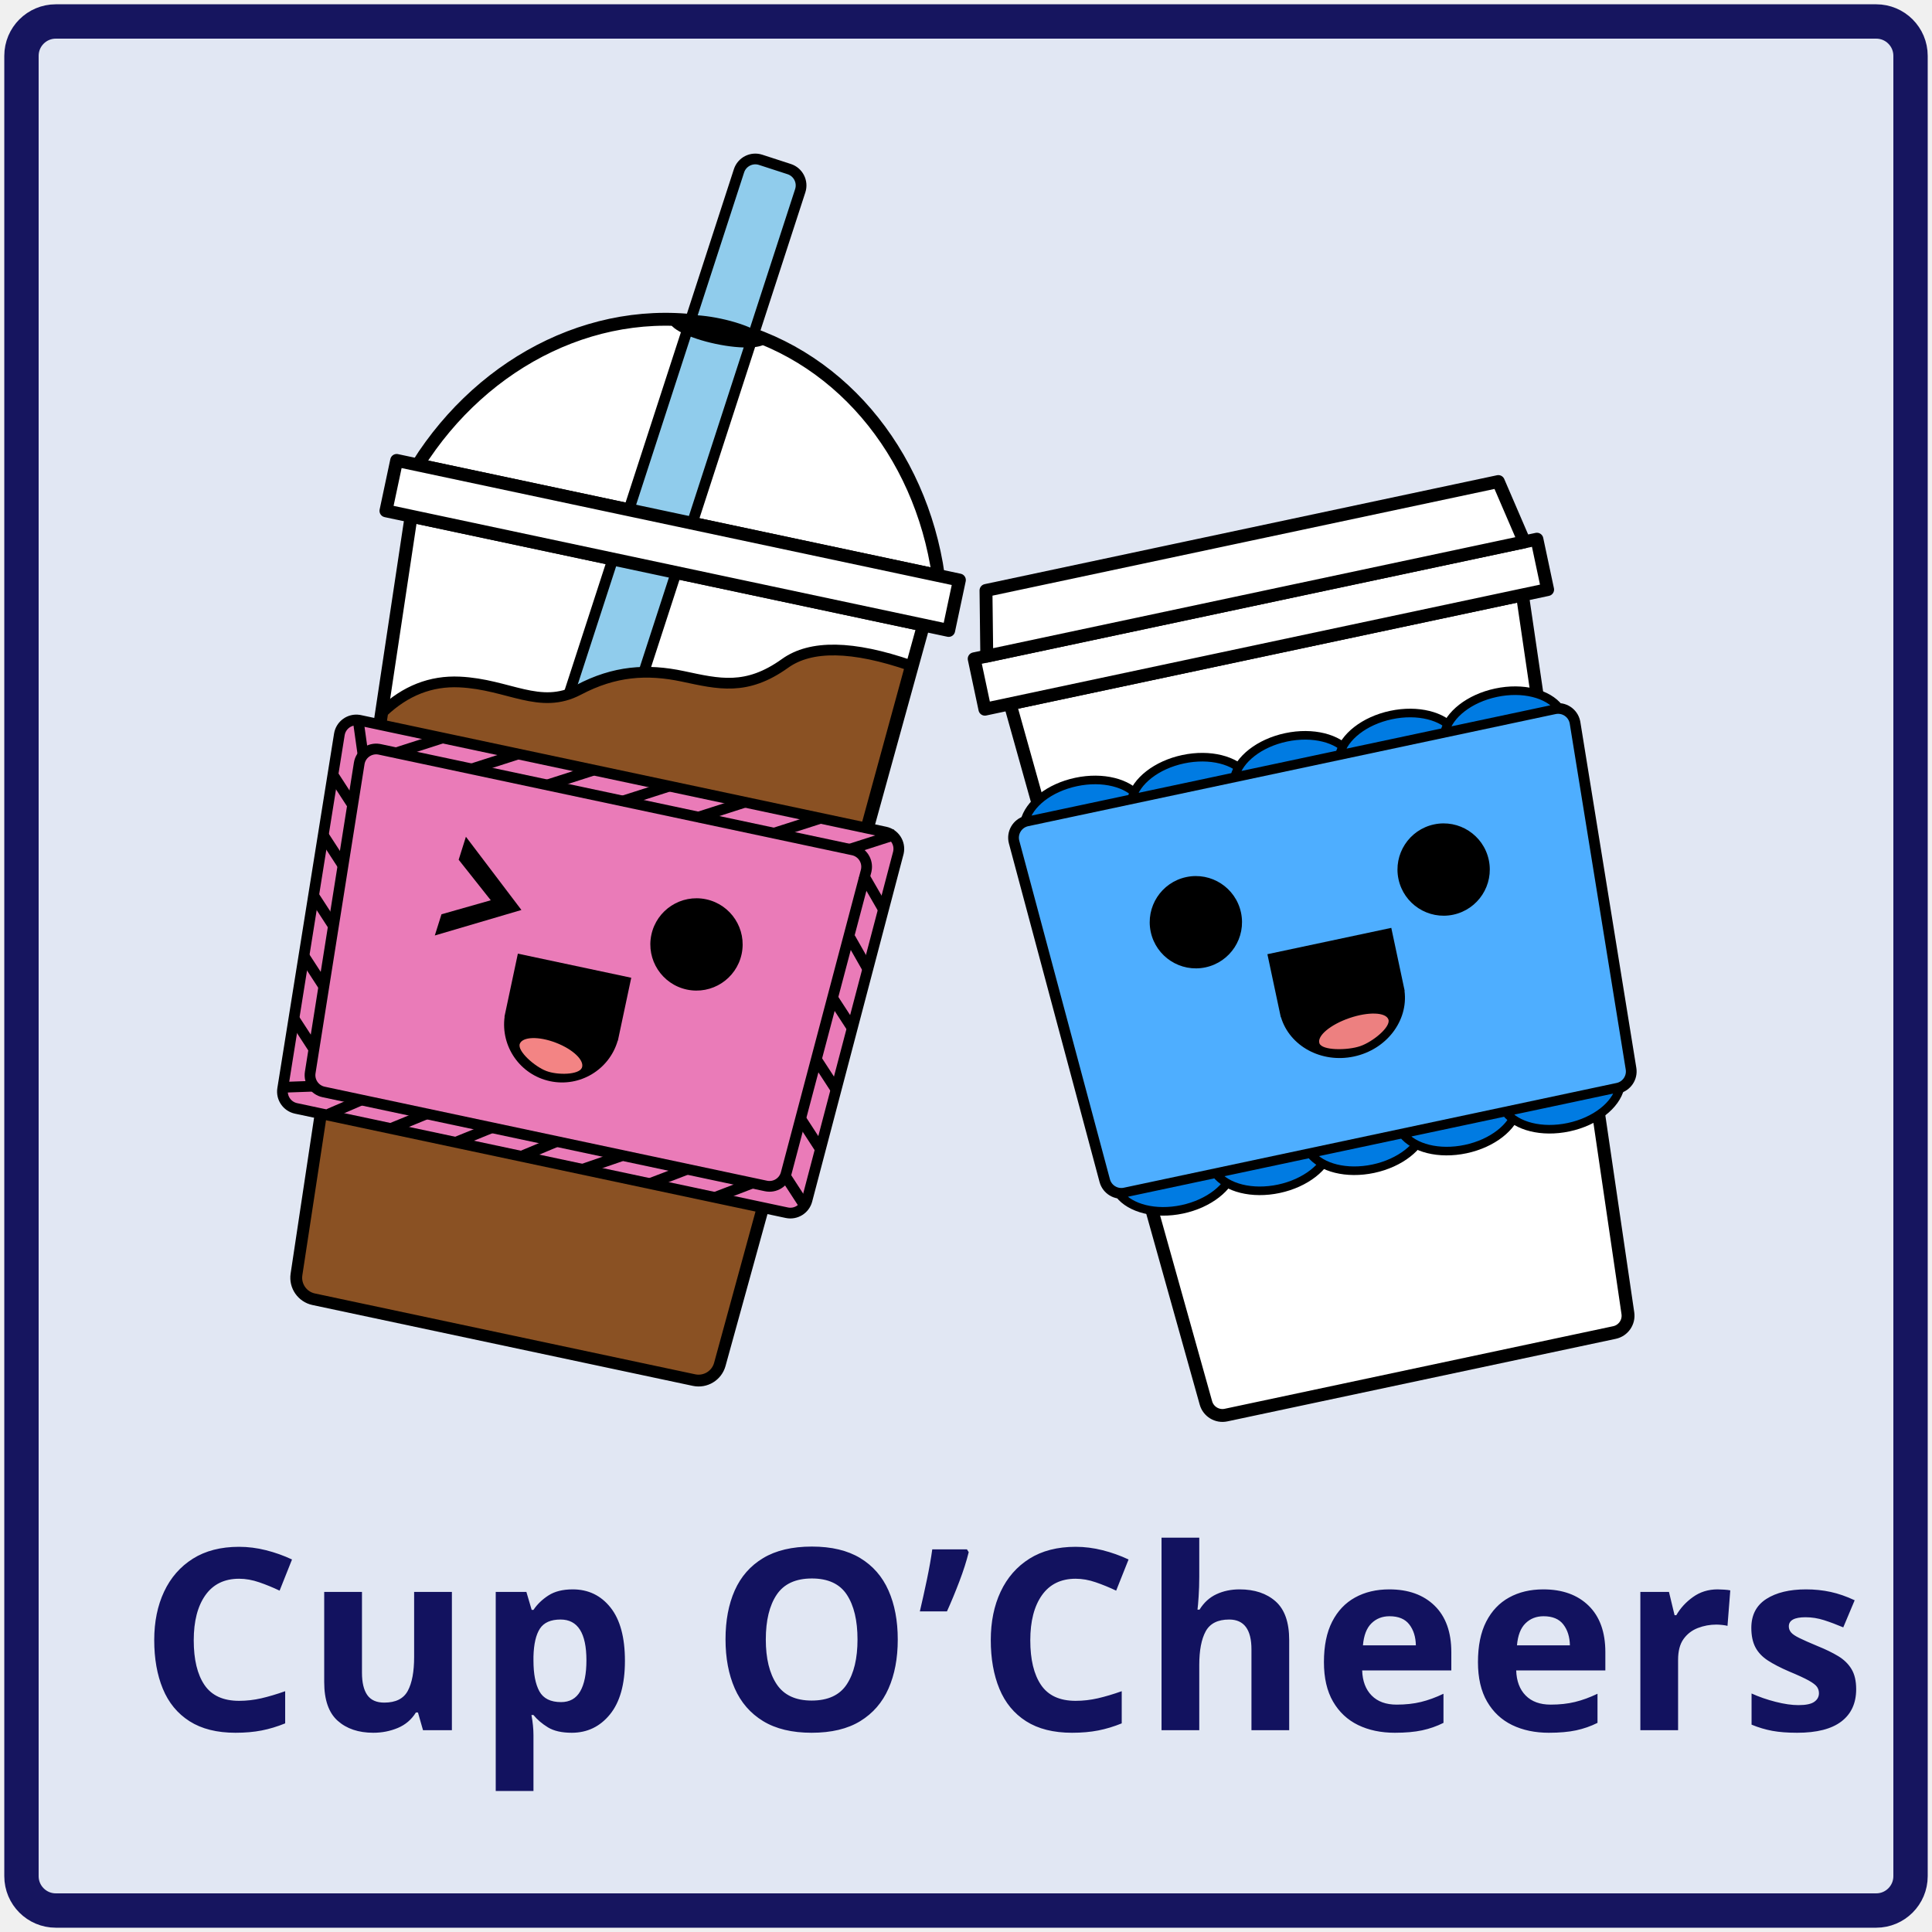
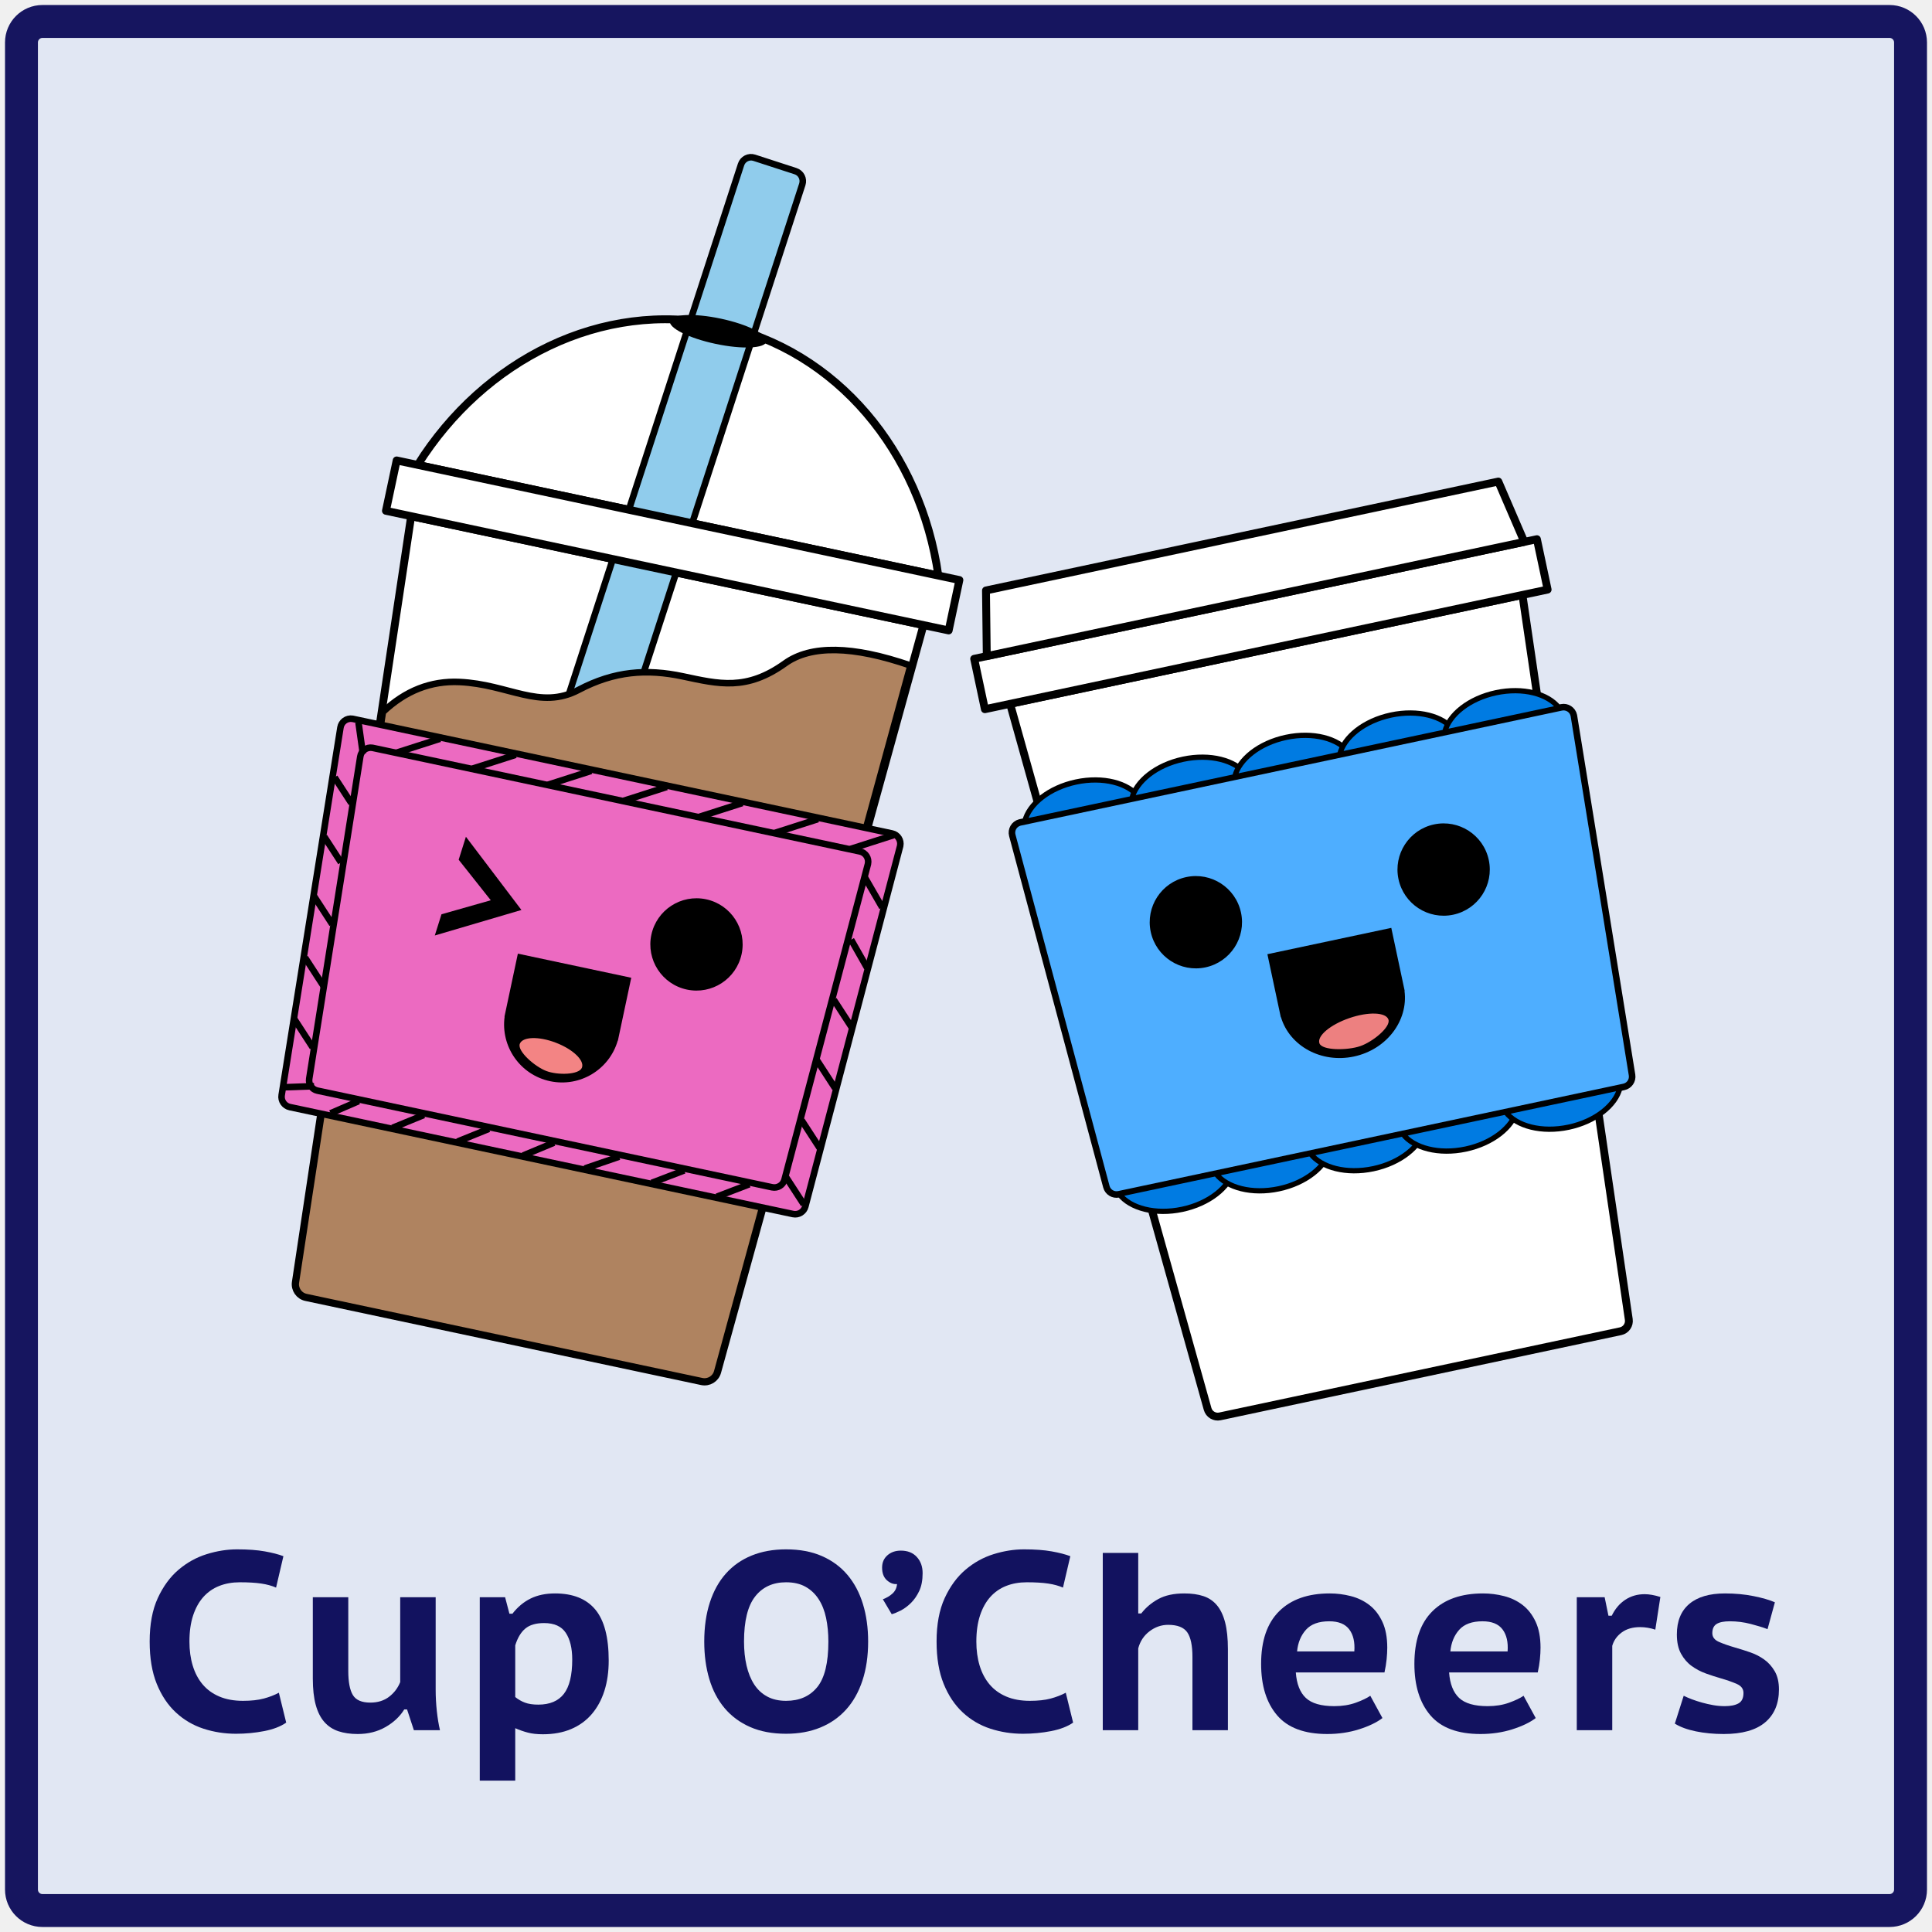
- <svg xmlns="http://www.w3.org/2000/svg" width="900px" height="900px" viewBox="0 0 900 900" version="1.1">
-   <g id="CupOCheers-Logo" stroke="none" stroke-width="1" fill="none" fill-rule="evenodd">
-     <rect id="Rectangle" stroke="#16155F" stroke-width="16" fill="#E1E7F3" stroke-linejoin="round" x="10" y="10" width="880" height="880" rx="16" />
-     <g id="Group" transform="translate(91.73154, 55.81045)">
-       <g id="Iced-Coffee" transform="translate(200, 300) rotate(12) translate(-200, -300) ">
-         <path d="M78,208 L322,208 L300.565,564.6 C300.248,569.88 295.873,574 290.583,574 L109.417,574 C104.127,574 99.752,569.88 99.435,564.6 L78,208 L78,208 Z" id="Cup" stroke="#000000" stroke-width="6" fill="#FFFFFF" stroke-linejoin="round" />
-         <path d="M200,91 C255.979,91 303.941,129.425 323.986,183.998 L76.014,183.998 C96.059,129.425 144.021,91 200,91 Z" id="Lid-Dome" stroke="#000000" stroke-width="6" fill="#FFFFFF" />
-         <rect id="Straw" stroke="#000000" stroke-width="5" fill="#90CCEC" transform="translate(181, 285.5) rotate(6) translate(-181, -285.5) " x="166" y="11" width="30" height="549" rx="8" />
-         <ellipse id="Straw-Opening" fill="#000000" cx="200" cy="94" rx="23" ry="6" />
-         <rect id="Lide-Base" stroke="#000000" stroke-width="6" fill="#FFFFFF" stroke-linejoin="round" x="66" y="184" width="268" height="24" />
-         <path d="M109.436,574 L290.561,574 C295.86,574 300.239,569.867 300.544,564.577 L320,227.684 L320,227.684 C291.728,224.201 272.61,227.921 262.647,238.843 C247.703,255.228 234.462,254.666 217.329,254.666 C200.197,254.666 185.604,258.852 171.152,270.901 C155.427,284.011 138.795,275.131 116.119,278.867 C102.954,281.036 92.277,288.08 84.089,300 L99.453,564.58 C99.76,569.868 104.138,574 109.436,574 Z" id="Coffee" stroke="#000000" stroke-width="5" fill="#8A5123" stroke-linejoin="round" />
-         <g id="Cozy" transform="translate(66, 306)" stroke="#000000" stroke-width="5">
-           <path d="M8.417,0 L258.609,0 C263.027,9.64732338e-16 266.609,3.582 266.609,8 C266.609,8.127 266.606,8.255 266.6,8.382 L258.621,175.382 C258.418,179.647 254.9,183 250.631,183 L16.915,183 C12.655,183 9.142,179.661 8.925,175.407 L0.428,8.407 C0.203,3.994 3.598,0.235 8.011,0.01 C8.146,0.003 8.282,7.13033309e-15 8.417,0 Z" id="Outer-Cozy-Line" fill="#EA7BB8" />
-           <path d="M20.272,11.296 L245.678,11.296 C250.096,11.296 253.678,14.878 253.678,19.296 C253.678,19.427 253.675,19.558 253.669,19.689 L246.523,165.226 C246.313,169.486 242.798,172.833 238.532,172.833 L27.883,172.833 C23.628,172.833 20.117,169.501 19.894,165.251 L12.283,19.714 C12.052,15.302 15.442,11.538 19.854,11.307 C19.993,11.3 20.133,11.296 20.272,11.296 Z" id="Inner-Cozy-Line" />
+ <svg xmlns="http://www.w3.org/2000/svg" width="324px" height="324px" viewBox="0 0 324 324" version="1.1">
+   <g id="Cup-O-Cheers-Logo" stroke="none" stroke-width="1" fill="none" fill-rule="evenodd">
+     <g id="Cozie-Sticker" transform="translate(-179, -404)">
+       <g id="Logo" transform="translate(182.6, 407.6)">
+         <rect id="Rectangle" stroke="#16155F" stroke-width="5.52" fill="#E1E7F3" stroke-linejoin="round" x="0" y="0" width="316.8" height="316.8" rx="3.52" />
+         <g id="Group" transform="translate(29.42336, 16.49176)">
+           <g id="Iced-Coffee" transform="translate(72, 108) rotate(12) translate(-72, -108) ">
+             <path d="M28.08,74.88 L115.92,74.88 L108.124,204.572 C108.054,205.734 107.092,206.64 105.928,206.64 L38.072,206.64 C36.908,206.64 35.946,205.734 35.876,204.572 L28.08,74.88 L28.08,74.88 Z" id="Cup" stroke="#000000" stroke-width="1.32" fill="#FFFFFF" stroke-linejoin="round" />
+             <path d="M72,32.76 C92.153,32.76 109.419,46.593 116.635,66.24 L27.365,66.24 C34.581,46.593 51.847,32.76 72,32.76 Z" id="Lid-Dome" stroke="#000000" stroke-width="1.32" fill="#FFFFFF" />
+             <path d="M61.52,3.96 L68.8,3.96 C69.772,3.96 70.56,4.748 70.56,5.72 L70.56,199.84 C70.56,200.812 69.772,201.6 68.8,201.6 L61.52,201.6 C60.548,201.6 59.76,200.812 59.76,199.84 L59.76,5.72 C59.76,4.748 60.548,3.96 61.52,3.96 Z" id="Straw" stroke="#000000" stroke-width="1.1" fill="#90CCEC" transform="translate(65.16, 102.78) rotate(6) translate(-65.16, -102.78) " />
+             <ellipse id="Straw-Opening" fill="#000000" cx="72" cy="33.84" rx="8.28" ry="2.16" />
+             <rect id="Lide-Base" stroke="#000000" stroke-width="1.32" fill="#FFFFFF" stroke-linejoin="round" x="23.76" y="66.24" width="96.48" height="8.64" />
+             <path d="M38.076,206.64 L105.923,206.64 C107.089,206.64 108.053,205.731 108.12,204.567 L115.2,81.966 L115.2,81.966 C105.022,80.712 98.14,82.051 94.553,85.984 C89.173,91.882 84.406,91.68 78.239,91.68 C72.071,91.68 66.817,93.187 61.615,97.524 C55.954,102.244 49.966,99.047 41.803,100.392 C37.063,101.173 33.22,103.709 30.272,108 L35.88,204.568 C35.947,205.731 36.91,206.64 38.076,206.64 Z" id="Coffee" stroke="#000000" stroke-width="1.1" fill="#AF8360" stroke-linejoin="round" />
+             <g id="Cozy" transform="translate(23.76, 110.16)" stroke="#000000" stroke-width="1.1">
+               <path d="M1.852,0 L94.274,0 C95.246,6.92526275e-15 96.034,0.788 96.034,1.76 C96.034,1.788 96.033,1.816 96.032,1.844 L93.053,64.204 C93.008,65.142 92.234,65.88 91.295,65.88 L5.025,65.88 C4.088,65.88 3.315,65.145 3.267,64.209 L0.094,1.849 C0.045,0.879 0.792,0.052 1.762,0.002 C1.792,0.001 1.822,6.71613076e-16 1.852,0 Z" id="Outer-Cozy-Line" fill="#EC6AC1" />
+               <path d="M6.118,4.067 L89.62,4.067 C90.593,4.067 91.38,4.855 91.38,5.827 C91.38,5.855 91.38,5.884 91.378,5.913 L88.696,60.546 C88.65,61.484 87.876,62.22 86.938,62.22 L8.975,62.22 C8.039,62.22 7.266,61.487 7.217,60.552 L4.36,5.919 C4.309,4.948 5.055,4.12 6.026,4.069 C6.057,4.067 6.087,4.067 6.118,4.067 Z" id="Inner-Cozy-Line" />
+             </g>
+             <g id="Threads" transform="translate(24.75568, 110.6623)" stroke="#000000" stroke-linecap="square" stroke-width="1.1">
+               <line x1="15.336" y1="0" x2="9.72" y2="3.215" id="Line-Copy-4" />
+               <line x1="41.256" y1="0" x2="35.64" y2="3.215" id="Line-Copy-6" />
+               <line x1="54.216" y1="0" x2="48.6" y2="3.215" id="Line-Copy-7" />
+               <line x1="80.136" y1="0" x2="74.52" y2="3.215" id="Line-Copy-27" />
+               <line x1="93.096" y1="0" x2="87.48" y2="3.215" id="Line-Copy-29" />
+               <line x1="93.864" y1="11.558" x2="90.624" y2="7.958" id="Line-Copy-30" />
+               <line x1="3.504" y1="4.358" x2="2.064" y2="0.398" id="Line-Copy-36" />
+               <line x1="3.144" y1="12.998" x2="0.264" y2="10.118" id="Line-Copy-37" />
+               <line x1="3.504" y1="23.078" x2="0.624" y2="20.198" id="Line-Copy-38" />
+               <line x1="4.224" y1="33.518" x2="0.984" y2="30.278" id="Line-Copy-39" />
+               <line x1="4.944" y1="43.958" x2="1.704" y2="40.718" id="Line-Copy-40" />
+               <line x1="5.304" y1="54.398" x2="2.064" y2="51.158" id="Line-Copy-41" />
+               <line x1="6.744" y1="61.238" x2="2.424" y2="62.318" id="Line-Copy-42" />
+               <line x1="93.504" y1="21.998" x2="90.624" y2="18.758" id="Line-Copy-31" />
+               <line x1="93.144" y1="32.438" x2="89.904" y2="29.198" id="Line-Copy-32" />
+               <line x1="92.424" y1="42.878" x2="89.184" y2="39.638" id="Line-Copy-33" />
+               <line x1="92.064" y1="53.318" x2="88.824" y2="50.078" id="Line-Copy-34" />
+               <line x1="91.344" y1="63.038" x2="88.104" y2="59.798" id="Line-Copy-35" />
+               <line x1="67.176" y1="0" x2="61.56" y2="3.215" id="Line-Copy-28" />
+               <line x1="28.296" y1="0" x2="22.68" y2="3.215" id="Line-Copy-5" />
+               <line x1="59.304" y1="62.318" x2="55.023" y2="64.888" id="Line-Copy-20" />
+               <line x1="70.464" y1="62.318" x2="66.504" y2="64.888" id="Line-Copy-19" />
+               <line x1="81.624" y1="62.318" x2="77.664" y2="64.888" id="Line-Copy-18" />
+               <line x1="48.144" y1="62.318" x2="44.428" y2="64.888" id="Line-Copy-17" />
+               <line x1="36.984" y1="62.318" x2="33.183" y2="64.888" id="Line-Copy-16" />
+               <line x1="25.824" y1="62.318" x2="22.057" y2="64.888" id="Line-Copy-15" />
+               <line x1="14.664" y1="62.318" x2="11.371" y2="64.658" id="Line-Copy-14" />
+             </g>
+             <g id="Face" transform="translate(46.58178, 125.5569)">
+               <path d="M1.661,-4.81836793e-14 L13.32,10.075 L4.99156272e-13,17.28 L0.356,13.569 L7.955,9.551 L1.274,4.022 L1.661,-4.81836793e-14 Z" id="Winky-Eye" fill="#000000" />
+               <circle id="Eye" fill="#000000" cx="43.238" cy="9.623" r="7.74" />
+               <g id="Mouth" transform="translate(14.25822, 17.36308)">
+                 <path d="M19.44,0 L19.44,10.8 L19.414,10.8 C19.045,15.832 14.846,19.8 9.72,19.8 C4.594,19.8 0.395,15.832 0.026,10.8 L0,10.8 L0,0 L19.44,0 Z" id="Combined-Shape" fill="#000000" />
+                 <path d="M9.128,18.257 C11.201,18.257 14.528,16.887 14.528,15.594 C14.528,14.302 12.029,13.254 8.948,13.254 C5.866,13.254 3.368,14.302 3.368,15.594 C3.368,16.887 7.055,18.257 9.128,18.257 Z" id="Oval" fill="#F38484" transform="translate(8.947646, 15.75551) rotate(9) translate(-8.947646, -15.75551) " />
+               </g>
+             </g>
+           </g>
        </g>
-         <g id="Threads" transform="translate(68.76578, 307.3954)" stroke="#000000" stroke-linecap="square" stroke-width="5">
-           <line x1="42.6" y1="0" x2="27" y2="8.929" id="Line-Copy-4" />
-           <line x1="114.6" y1="0" x2="99" y2="8.929" id="Line-Copy-6" />
-           <line x1="150.6" y1="0" x2="135" y2="8.929" id="Line-Copy-7" />
-           <line x1="222.6" y1="0" x2="207" y2="8.929" id="Line-Copy-27" />
-           <line x1="258.6" y1="0" x2="243" y2="8.929" id="Line-Copy-29" />
-           <line x1="260.734" y1="32.105" x2="251.734" y2="22.105" id="Line-Copy-30" />
-           <line x1="9.734" y1="12.105" x2="5.734" y2="1.105" id="Line-Copy-36" />
-           <line x1="8.734" y1="36.105" x2="0.734" y2="28.105" id="Line-Copy-37" />
-           <line x1="9.734" y1="64.105" x2="1.734" y2="56.105" id="Line-Copy-38" />
-           <line x1="11.734" y1="93.105" x2="2.734" y2="84.105" id="Line-Copy-39" />
-           <line x1="13.734" y1="122.105" x2="4.734" y2="113.105" id="Line-Copy-40" />
-           <line x1="14.734" y1="151.105" x2="5.734" y2="142.105" id="Line-Copy-41" />
-           <line x1="18.734" y1="170.105" x2="6.734" y2="173.105" id="Line-Copy-42" />
-           <line x1="259.734" y1="61.105" x2="251.734" y2="52.105" id="Line-Copy-31" />
-           <line x1="258.734" y1="90.105" x2="249.734" y2="81.105" id="Line-Copy-32" />
-           <line x1="256.734" y1="119.105" x2="247.734" y2="110.105" id="Line-Copy-33" />
-           <line x1="255.734" y1="148.105" x2="246.734" y2="139.105" id="Line-Copy-34" />
-           <line x1="253.734" y1="175.105" x2="244.734" y2="166.105" id="Line-Copy-35" />
-           <line x1="186.6" y1="0" x2="171" y2="8.929" id="Line-Copy-28" />
-           <line x1="78.6" y1="0" x2="63" y2="8.929" id="Line-Copy-5" />
-           <line x1="164.734" y1="173.105" x2="152.841" y2="180.244" id="Line-Copy-20" />
-           <line x1="195.734" y1="173.105" x2="184.734" y2="180.244" id="Line-Copy-19" />
-           <line x1="226.734" y1="173.105" x2="215.734" y2="180.244" id="Line-Copy-18" />
-           <line x1="133.734" y1="173.105" x2="123.411" y2="180.244" id="Line-Copy-17" />
-           <line x1="102.734" y1="173.105" x2="92.176" y2="180.244" id="Line-Copy-16" />
-           <line x1="71.734" y1="173.105" x2="61.27" y2="180.244" id="Line-Copy-15" />
-           <line x1="40.734" y1="173.105" x2="31.587" y2="179.605" id="Line-Copy-14" />
+         <g id="Group" transform="translate(143.64, 29.7)">
+           <g id="Hot-Coffee" transform="translate(72, 108) rotate(-12) translate(-72, -108) ">
+             <path d="M28.08,74.88 L115.92,74.88 L108.105,197.432 C108.046,198.359 107.277,199.08 106.349,199.08 L37.651,199.08 C36.723,199.08 35.954,198.359 35.895,197.432 L28.08,74.88 L28.08,74.88 Z" id="Rectangle" stroke="#000000" stroke-width="1.32" fill="#FFFFFF" stroke-linejoin="round" />
+             <rect id="Lide-Base" stroke="#000000" stroke-width="1.32" fill="#FFFFFF" stroke-linejoin="round" x="23.76" y="66.24" width="96.48" height="8.64" />
+             <g id="Cozy" transform="translate(23.76, 94.68)" fill="#4EAEFF" stroke="#000000" stroke-width="1.1">
+               <path d="M1.854,0 L94.632,0 C95.604,-1.7855739e-16 96.392,0.788 96.392,1.76 C96.392,1.789 96.391,1.817 96.389,1.846 L93.403,62.766 C93.357,63.704 92.584,64.44 91.645,64.44 L5.035,64.44 C4.099,64.44 3.326,63.707 3.278,62.772 L0.097,1.852 C0.046,0.881 0.792,0.053 1.763,0.002 C1.793,0.001 1.824,6.71756257e-16 1.854,0 Z" id="Outer-Cozy-Line" />
+             </g>
+             <g id="Face" transform="translate(26.38166, 90)">
+               <g id="Fluff" fill="#007BE2" stroke="#000000" stroke-width="0.88">
+                 <path d="M9.798,0 C14.403,0 18.299,1.969 19.597,4.68 L-0.001,4.68 C1.298,1.969 5.194,0 9.798,0 Z" id="Combined-Shape" />
+                 <path d="M28.158,0 C32.763,0 36.659,1.969 37.957,4.68 L18.359,4.68 C19.658,1.969 23.554,0 28.158,0 Z" id="Combined-Shape-Copy" />
+                 <path d="M45.798,0 C50.403,0 54.299,1.969 55.597,4.68 L35.999,4.68 C37.298,1.969 41.194,0 45.798,0 Z" id="Combined-Shape-Copy-2" />
+                 <path d="M63.798,0 C68.403,0 72.299,1.969 73.597,4.68 L53.999,4.68 C55.298,1.969 59.194,0 63.798,0 Z" id="Combined-Shape-Copy-3" />
+                 <path d="M81.798,0 C86.403,0 90.299,1.969 91.597,4.68 L71.999,4.68 C73.298,1.969 77.194,0 81.798,0 Z" id="Combined-Shape-Copy-4" />
+                 <path d="M12.318,69.121 C16.923,69.121 20.819,71.09 22.117,73.802 L2.519,73.802 C3.818,71.09 7.714,69.121 12.318,69.121 Z" id="Combined-Shape-Copy-5" transform="translate(12.31834, 71.46071) rotate(-180) translate(-12.31834, -71.46071) " />
+                 <path d="M28.878,69.121 C33.483,69.121 37.379,71.09 38.677,73.802 L19.079,73.802 C20.378,71.09 24.274,69.121 28.878,69.121 Z" id="Combined-Shape-Copy-6" transform="translate(28.87834, 71.46071) rotate(-180) translate(-28.87834, -71.46071) " />
+                 <path d="M45.078,69.121 C49.683,69.121 53.579,71.09 54.877,73.802 L35.279,73.802 C36.578,71.09 40.474,69.121 45.078,69.121 Z" id="Combined-Shape-Copy-7" transform="translate(45.07834, 71.46071) rotate(-180) translate(-45.07834, -71.46071) " />
+                 <path d="M60.918,69.121 C65.523,69.121 69.419,71.09 70.717,73.802 L51.119,73.802 C52.418,71.09 56.314,69.121 60.918,69.121 Z" id="Combined-Shape-Copy-8" transform="translate(60.91834, 71.46071) rotate(-180) translate(-60.91834, -71.46071) " />
+                 <path d="M78.558,69.121 C83.163,69.121 87.059,71.09 88.357,73.802 L68.759,73.802 C70.058,71.09 73.954,69.121 78.558,69.121 Z" id="Combined-Shape-Copy-9" transform="translate(78.55834, 71.46071) rotate(-180) translate(-78.55834, -71.46071) " />
+               </g>
+               <circle id="Eye" fill="#000000" cx="67.038" cy="27.18" r="7.74" />
+               <circle id="Eye-Copy" fill="#000000" cx="24.558" cy="27.18" r="7.74" />
+               <g id="Mouth" transform="translate(35.17834, 34.92)">
+                 <path d="M21.24,0 L21.24,10.8 L21.211,10.8 C20.808,15.832 16.221,19.8 10.62,19.8 C5.019,19.8 0.432,15.832 0.029,10.8 L0,10.8 L0,0 L21.24,0 Z" id="Combined-Shape" fill="#000000" />
+                 <path d="M11.717,18.36 C13.991,18.36 17.64,16.98 17.64,15.678 C17.64,14.376 14.9,13.32 11.52,13.32 C8.14,13.32 5.4,14.376 5.4,15.678 C5.4,16.98 9.444,18.36 11.717,18.36 Z" id="Oval" fill="#ED8080" transform="translate(11.52, 15.84) rotate(-7) translate(-11.52, -15.84) " />
+               </g>
+             </g>
+             <polygon id="Rectangle" stroke="#000000" stroke-width="1.32" fill="#FFFFFF" stroke-linejoin="round" points="28.08 55.44 115.92 55.44 118.08 66.24 25.92 66.24" />
+           </g>
        </g>
-         <g id="Face" transform="translate(129.3938, 348.7692)">
-           <path d="M4.614,2.35367281e-14 L37,27.987 L-7.10542736e-15,48 L0.99,37.694 L22.097,26.53 L3.539,11.176 L4.614,2.35367281e-14 Z" id="Winky-Eye" fill="#000000" />
-           <circle id="Eye" fill="#000000" cx="120.106" cy="26.731" r="21.5" />
-           <g id="Mouth" transform="translate(39.60617, 48.23077)">
-             <path d="M54,0 L54,30 L53.927,30.001 C52.903,43.978 41.239,55 27,55 C12.761,55 1.097,43.978 0.073,30.001 L0,30 L0,0 L54,0 Z" id="Combined-Shape" fill="#000000" />
-             <path d="M25.355,50.713 C31.113,50.713 40.355,46.908 40.355,43.318 C40.355,39.728 33.415,36.818 24.855,36.818 C16.294,36.818 9.355,39.728 9.355,43.318 C9.355,46.908 19.596,50.713 25.355,50.713 Z" id="Oval" fill="#F38484" transform="translate(24.85457, 43.7653) rotate(9) translate(-24.85457, -43.7653) " />
-           </g>
+         <g id="Cup-O’Cheers" transform="translate(21.4992, 256.2293)" fill="#12125F" fill-rule="nonzero">
+           <path d="M22.897,29.056 C21.962,29.708 20.73,30.182 19.201,30.479 C17.672,30.777 16.1,30.925 14.486,30.925 C12.588,30.925 10.769,30.642 9.027,30.076 C7.285,29.509 5.742,28.603 4.397,27.357 C3.051,26.111 1.982,24.511 1.189,22.557 C0.396,20.603 0,18.238 0,15.463 C0,12.574 0.453,10.146 1.359,8.177 C2.266,6.209 3.427,4.623 4.843,3.42 C6.259,2.216 7.83,1.345 9.558,0.807 C11.286,0.269 12.985,0 14.656,0 C16.496,0 18.047,0.113 19.307,0.34 C20.567,0.566 21.608,0.835 22.429,1.147 L21.198,6.414 C20.49,6.103 19.661,5.876 18.712,5.735 C17.764,5.593 16.567,5.522 15.123,5.522 C13.848,5.522 12.694,5.728 11.661,6.138 C10.627,6.549 9.742,7.165 9.006,7.986 C8.269,8.808 7.696,9.841 7.285,11.087 C6.875,12.333 6.669,13.792 6.669,15.463 C6.669,16.935 6.853,18.281 7.222,19.498 C7.59,20.716 8.142,21.764 8.878,22.642 C9.615,23.52 10.549,24.199 11.682,24.681 C12.815,25.162 14.132,25.403 15.633,25.403 C17.02,25.403 18.189,25.276 19.137,25.021 C20.086,24.766 20.928,24.44 21.665,24.044 L22.897,29.056 Z" id="Path" />
+           <path d="M33.308,8.029 L33.308,20.39 C33.308,22.231 33.563,23.576 34.073,24.426 C34.583,25.276 35.56,25.7 37.004,25.7 C38.25,25.7 39.298,25.375 40.148,24.723 C40.997,24.072 41.62,23.251 42.017,22.26 L42.017,8.029 L47.964,8.029 L47.964,23.534 C47.964,24.723 48.028,25.913 48.155,27.102 C48.283,28.292 48.46,29.368 48.686,30.331 L44.311,30.331 L43.164,26.847 L42.696,26.847 C41.96,28.037 40.912,29.021 39.553,29.8 C38.194,30.579 36.636,30.968 34.88,30.968 C33.662,30.968 32.586,30.812 31.652,30.501 C30.717,30.189 29.931,29.672 29.294,28.95 C28.657,28.228 28.175,27.272 27.85,26.083 C27.524,24.893 27.361,23.421 27.361,21.665 L27.361,8.029 L33.308,8.029 Z" id="Path" />
+           <path d="M55.359,8.029 L59.607,8.029 L60.33,10.79 L60.839,10.79 C61.717,9.657 62.737,8.808 63.898,8.241 C65.059,7.675 66.418,7.392 67.976,7.392 C70.978,7.392 73.229,8.291 74.73,10.089 C76.231,11.887 76.982,14.741 76.982,18.649 C76.982,20.518 76.741,22.21 76.26,23.725 C75.778,25.24 75.07,26.543 74.136,27.633 C73.201,28.724 72.047,29.559 70.673,30.14 C69.3,30.72 67.721,31.01 65.937,31.01 C64.974,31.01 64.139,30.918 63.431,30.734 C62.723,30.55 62.015,30.302 61.307,29.991 L61.307,38.784 L55.359,38.784 L55.359,8.029 Z M66.149,12.362 C64.79,12.362 63.742,12.666 63.006,13.275 C62.27,13.884 61.703,14.826 61.307,16.1 L61.307,24.766 C61.788,25.162 62.326,25.474 62.921,25.7 C63.516,25.927 64.266,26.04 65.172,26.04 C67.098,26.04 68.528,25.438 69.463,24.235 C70.397,23.031 70.865,21.113 70.865,18.479 C70.865,16.581 70.504,15.087 69.781,13.997 C69.059,12.907 67.849,12.362 66.149,12.362 Z" id="Shape" />
+           <path d="M93.005,15.463 C93.005,13.027 93.316,10.847 93.939,8.921 C94.562,6.995 95.461,5.374 96.637,4.057 C97.812,2.74 99.249,1.735 100.948,1.041 C102.648,0.347 104.573,0 106.726,0 C109.02,0 111.023,0.375 112.737,1.126 C114.45,1.876 115.88,2.931 117.027,4.29 C118.174,5.65 119.038,7.278 119.618,9.176 C120.199,11.073 120.489,13.169 120.489,15.463 C120.489,17.898 120.171,20.079 119.533,22.005 C118.896,23.93 117.983,25.552 116.793,26.869 C115.604,28.185 114.16,29.191 112.461,29.885 C110.761,30.579 108.85,30.925 106.726,30.925 C104.432,30.925 102.428,30.55 100.715,29.8 C99.001,29.049 97.571,27.994 96.424,26.635 C95.277,25.276 94.421,23.647 93.854,21.75 C93.288,19.852 93.005,17.757 93.005,15.463 Z M99.674,15.463 C99.674,16.935 99.816,18.281 100.099,19.498 C100.382,20.716 100.807,21.764 101.373,22.642 C101.94,23.52 102.669,24.199 103.561,24.681 C104.453,25.162 105.508,25.403 106.726,25.403 C108.963,25.403 110.705,24.638 111.951,23.109 C113.197,21.58 113.82,19.031 113.82,15.463 C113.82,14.047 113.692,12.73 113.438,11.512 C113.183,10.294 112.765,9.239 112.184,8.347 C111.604,7.455 110.868,6.761 109.975,6.266 C109.083,5.77 108,5.522 106.726,5.522 C104.517,5.522 102.789,6.315 101.543,7.901 C100.297,9.487 99.674,12.008 99.674,15.463 Z" id="Shape" />
+           <path d="M122.83,3.059 C122.83,2.209 123.127,1.522 123.722,0.998 C124.316,0.474 125.067,0.212 125.973,0.212 C127.106,0.212 127.998,0.566 128.649,1.274 C129.301,1.982 129.626,2.889 129.626,3.993 C129.626,5.183 129.435,6.181 129.053,6.988 C128.671,7.795 128.203,8.468 127.651,9.006 C127.099,9.544 126.532,9.962 125.952,10.259 C125.371,10.556 124.869,10.762 124.444,10.875 L122.957,8.369 C123.58,8.142 124.118,7.823 124.571,7.413 C125.024,7.002 125.279,6.471 125.336,5.82 C124.741,5.876 124.175,5.664 123.637,5.183 C123.099,4.701 122.83,3.993 122.83,3.059 Z" id="Path" />
+           <path d="M154.864,29.056 C153.929,29.708 152.697,30.182 151.168,30.479 C149.639,30.777 148.067,30.925 146.453,30.925 C144.555,30.925 142.736,30.642 140.994,30.076 C139.252,29.509 137.709,28.603 136.364,27.357 C135.018,26.111 133.949,24.511 133.156,22.557 C132.363,20.603 131.967,18.238 131.967,15.463 C131.967,12.574 132.42,10.146 133.326,8.177 C134.232,6.209 135.394,4.623 136.81,3.42 C138.226,2.216 139.797,1.345 141.525,0.807 C143.252,0.269 144.952,0 146.622,0 C148.463,0 150.014,0.113 151.274,0.34 C152.534,0.566 153.575,0.835 154.396,1.147 L153.164,6.414 C152.456,6.103 151.628,5.876 150.679,5.735 C149.731,5.593 148.534,5.522 147.09,5.522 C145.815,5.522 144.661,5.728 143.628,6.138 C142.594,6.549 141.709,7.165 140.973,7.986 C140.236,8.808 139.663,9.841 139.252,11.087 C138.842,12.333 138.636,13.792 138.636,15.463 C138.636,16.935 138.82,18.281 139.188,19.498 C139.557,20.716 140.109,21.764 140.845,22.642 C141.581,23.52 142.516,24.199 143.649,24.681 C144.782,25.162 146.099,25.403 147.599,25.403 C148.987,25.403 150.155,25.276 151.104,25.021 C152.053,24.766 152.895,24.44 153.632,24.044 L154.864,29.056 Z" id="Path" />
+           <path d="M174.876,30.331 L174.876,18.054 C174.876,16.128 174.585,14.748 174.005,13.912 C173.424,13.077 172.355,12.659 170.798,12.659 C169.665,12.659 168.624,13.02 167.675,13.742 C166.727,14.464 166.096,15.42 165.785,16.61 L165.785,30.331 L159.838,30.331 L159.838,0.595 L165.785,0.595 L165.785,10.747 L166.295,10.747 C167.059,9.756 168.015,8.949 169.162,8.326 C170.309,7.703 171.76,7.392 173.516,7.392 C174.734,7.392 175.796,7.54 176.702,7.838 C177.609,8.135 178.366,8.645 178.975,9.367 C179.584,10.089 180.044,11.052 180.356,12.255 C180.667,13.459 180.823,14.953 180.823,16.737 L180.823,30.331 L174.876,30.331 Z" id="Path" />
+           <path d="M206.74,28.292 C205.777,29.028 204.467,29.658 202.81,30.182 C201.154,30.706 199.376,30.968 197.479,30.968 C193.656,30.968 190.852,29.92 189.068,27.824 C187.284,25.729 186.392,22.854 186.392,19.201 C186.392,15.321 187.397,12.383 189.408,10.386 C191.419,8.39 194.251,7.392 197.904,7.392 C199.093,7.392 200.269,7.54 201.43,7.838 C202.591,8.135 203.624,8.631 204.531,9.324 C205.437,10.018 206.166,10.953 206.718,12.128 C207.271,13.303 207.547,14.755 207.547,16.482 C207.547,17.077 207.511,17.728 207.441,18.436 C207.37,19.144 207.249,19.881 207.079,20.645 L192.211,20.645 C192.353,22.571 192.912,23.994 193.889,24.915 C194.866,25.835 196.459,26.295 198.668,26.295 C199.999,26.295 201.196,26.104 202.258,25.722 C203.32,25.339 204.134,24.95 204.701,24.553 L206.74,28.292 Z M197.819,12.064 C196.063,12.064 194.76,12.539 193.911,13.487 C193.061,14.436 192.565,15.647 192.424,17.119 L202.024,17.119 C202.138,15.562 201.854,14.33 201.175,13.424 C200.495,12.517 199.376,12.064 197.819,12.064 Z" id="Shape" />
+           <path d="M232.444,28.292 C231.481,29.028 230.171,29.658 228.515,30.182 C226.858,30.706 225.081,30.968 223.183,30.968 C219.36,30.968 216.557,29.92 214.772,27.824 C212.988,25.729 212.096,22.854 212.096,19.201 C212.096,15.321 213.101,12.383 215.112,10.386 C217.123,8.39 219.955,7.392 223.608,7.392 C224.798,7.392 225.973,7.54 227.134,7.838 C228.295,8.135 229.329,8.631 230.235,9.324 C231.141,10.018 231.871,10.953 232.423,12.128 C232.975,13.303 233.251,14.755 233.251,16.482 C233.251,17.077 233.216,17.728 233.145,18.436 C233.074,19.144 232.954,19.881 232.784,20.645 L217.916,20.645 C218.057,22.571 218.617,23.994 219.594,24.915 C220.571,25.835 222.164,26.295 224.373,26.295 C225.704,26.295 226.9,26.104 227.962,25.722 C229.024,25.339 229.839,24.95 230.405,24.553 L232.444,28.292 Z M223.523,12.064 C221.767,12.064 220.465,12.539 219.615,13.487 C218.765,14.436 218.27,15.647 218.128,17.119 L227.729,17.119 C227.842,15.562 227.559,14.33 226.879,13.424 C226.199,12.517 225.081,12.064 223.523,12.064 Z" id="Shape" />
+           <path d="M252.499,13.466 C251.649,13.183 250.799,13.041 249.95,13.041 C248.704,13.041 247.677,13.339 246.87,13.933 C246.063,14.528 245.532,15.279 245.277,16.185 L245.277,30.331 L239.33,30.331 L239.33,8.029 L244.003,8.029 L244.64,11.13 L245.192,11.13 C245.758,9.969 246.516,9.077 247.465,8.454 C248.413,7.83 249.497,7.519 250.714,7.519 C251.479,7.519 252.357,7.675 253.348,7.986 L252.499,13.466 Z" id="Path" />
+           <path d="M257.26,24.553 C257.657,24.752 258.117,24.95 258.641,25.148 C259.165,25.346 259.731,25.53 260.34,25.7 C260.949,25.87 261.572,26.012 262.209,26.125 C262.846,26.238 263.491,26.295 264.142,26.295 C265.133,26.295 265.905,26.139 266.457,25.828 C267.009,25.516 267.286,24.936 267.286,24.086 C267.286,23.406 266.917,22.904 266.181,22.578 C265.445,22.252 264.539,21.934 263.462,21.622 C262.669,21.396 261.841,21.127 260.977,20.815 C260.114,20.504 259.321,20.086 258.598,19.562 C257.876,19.038 257.282,18.351 256.814,17.502 C256.347,16.652 256.113,15.576 256.113,14.273 C256.113,12.036 256.807,10.33 258.195,9.154 C259.583,7.979 261.579,7.392 264.185,7.392 C265.884,7.392 267.477,7.54 268.964,7.838 C270.45,8.135 271.647,8.482 272.553,8.878 L271.321,13.381 C270.585,13.098 269.643,12.808 268.496,12.51 C267.349,12.213 266.181,12.064 264.992,12.064 C264,12.064 263.264,12.213 262.783,12.51 C262.301,12.808 262.061,13.325 262.061,14.061 C262.061,14.712 262.436,15.201 263.186,15.526 C263.937,15.852 264.85,16.171 265.926,16.482 C266.719,16.709 267.548,16.971 268.411,17.268 C269.275,17.565 270.061,17.969 270.769,18.479 C271.477,18.989 272.065,19.647 272.532,20.454 C272.999,21.261 273.233,22.274 273.233,23.491 C273.233,25.87 272.461,27.711 270.918,29.014 C269.374,30.317 267.059,30.968 263.972,30.968 C262.301,30.968 260.744,30.819 259.299,30.522 C257.855,30.225 256.68,29.793 255.774,29.226 L257.26,24.553 Z" id="Path" />
        </g>
      </g>
    </g>
-     <g id="Group" transform="translate(409, 92.5)">
-       <g id="Hot-Coffee" transform="translate(200, 300) rotate(-12) translate(-200, -300) ">
-         <path d="M78,208 L322,208 L300.478,545.509 C300.209,549.721 296.715,553 292.494,553 L107.506,553 C103.285,553 99.791,549.721 99.522,545.509 L78,208 L78,208 Z" id="Rectangle" stroke="#000000" stroke-width="6" fill="#FFFFFF" stroke-linejoin="round" />
-         <rect id="Lide-Base" stroke="#000000" stroke-width="6" fill="#FFFFFF" stroke-linejoin="round" x="66" y="184" width="268" height="24" />
-         <g id="Cozy" transform="translate(66, 263)" fill="#4EAEFF" stroke="#000000" stroke-width="5">
-           <path d="M8.429,0 L259.598,0 C264.016,-8.11624501e-16 267.598,3.582 267.598,8 C267.598,8.131 267.595,8.261 267.589,8.392 L259.598,171.392 C259.389,175.653 255.873,179 251.607,179 L16.94,179 C12.684,179 9.173,175.668 8.951,171.417 L0.44,8.417 C0.209,4.005 3.599,0.241 8.011,0.011 C8.15,0.004 8.29,-8.62621866e-16 8.429,0 Z" id="Outer-Cozy-Line" />
-         </g>
-         <g id="Face" transform="translate(73.28059, 250)">
-           <g id="Fluff" fill="#007BE2" stroke="#000000" stroke-width="4">
-             <path d="M27.219,0 C40.009,0 50.831,5.469 54.439,13 L1.08246745e-13,13 C3.608,5.469 14.43,0 27.219,0 Z" id="Combined-Shape" />
-             <path d="M78.219,0 C91.009,0 101.831,5.469 105.439,13 L51,13 C54.608,5.469 65.43,0 78.219,0 Z" id="Combined-Shape-Copy" />
-             <path d="M127.219,0 C140.009,0 150.831,5.469 154.439,13 L100,13 C103.608,5.469 114.43,0 127.219,0 Z" id="Combined-Shape-Copy-2" />
-             <path d="M177.219,0 C190.009,0 200.831,5.469 204.439,13 L150,13 C153.608,5.469 164.43,0 177.219,0 Z" id="Combined-Shape-Copy-3" />
-             <path d="M227.219,0 C240.009,0 250.831,5.469 254.439,13 L200,13 C203.608,5.469 214.43,0 227.219,0 Z" id="Combined-Shape-Copy-4" />
-             <path d="M34.219,192 C47.009,192 57.831,197.469 61.439,205 L7,205 C10.608,197.469 21.43,192 34.219,192 Z" id="Combined-Shape-Copy-5" transform="translate(34.21941, 198.5001) rotate(-180) translate(-34.21941, -198.5001) " />
-             <path d="M80.219,192 C93.009,192 103.831,197.469 107.439,205 L53,205 C56.608,197.469 67.43,192 80.219,192 Z" id="Combined-Shape-Copy-6" transform="translate(80.21941, 198.5001) rotate(-180) translate(-80.21941, -198.5001) " />
-             <path d="M125.219,192 C138.009,192 148.831,197.469 152.439,205 L98,205 C101.608,197.469 112.43,192 125.219,192 Z" id="Combined-Shape-Copy-7" transform="translate(125.2194, 198.5001) rotate(-180) translate(-125.2194, -198.5001) " />
-             <path d="M169.219,192 C182.009,192 192.831,197.469 196.439,205 L142,205 C145.608,197.469 156.43,192 169.219,192 Z" id="Combined-Shape-Copy-8" transform="translate(169.2194, 198.5001) rotate(-180) translate(-169.2194, -198.5001) " />
-             <path d="M218.219,192 C231.009,192 241.831,197.469 245.439,205 L191,205 C194.608,197.469 205.43,192 218.219,192 Z" id="Combined-Shape-Copy-9" transform="translate(218.2194, 198.5001) rotate(-180) translate(-218.2194, -198.5001) " />
-           </g>
-           <circle id="Eye" fill="#000000" cx="186.219" cy="75.5" r="21.5" />
-           <circle id="Eye-Copy" fill="#000000" cx="68.219" cy="75.5" r="21.5" />
-           <g id="Mouth" transform="translate(97.71941, 97)">
-             <path d="M59,0 L59,30 L58.92,30.001 C57.802,43.978 45.057,55 29.5,55 C13.943,55 1.198,43.978 0.08,30.001 L0,30 L0,0 L59,0 Z" id="Combined-Shape" fill="#000000" />
-             <path d="M32.548,51 C38.864,51 49,47.166 49,43.549 C49,39.932 41.389,37 32,37 C22.611,37 15,39.932 15,43.549 C15,47.166 26.233,51 32.548,51 Z" id="Oval" fill="#ED8080" transform="translate(32, 44) rotate(-7) translate(-32, -44) " />
-           </g>
-         </g>
-         <polygon id="Rectangle" stroke="#000000" stroke-width="6" fill="#FFFFFF" stroke-linejoin="round" points="78 154 322 154 328 184 72 184" />
-       </g>
-     </g>
-     <text id="Cup-O’Cheers" font-family="PTSans-CaptionBold, PT Sans Caption" font-size="118" font-weight="bold" letter-spacing="2.017" fill="#12125F">
-       <tspan x="65" y="806">Cup O’Cheers</tspan>
-     </text>
  </g>
</svg>
